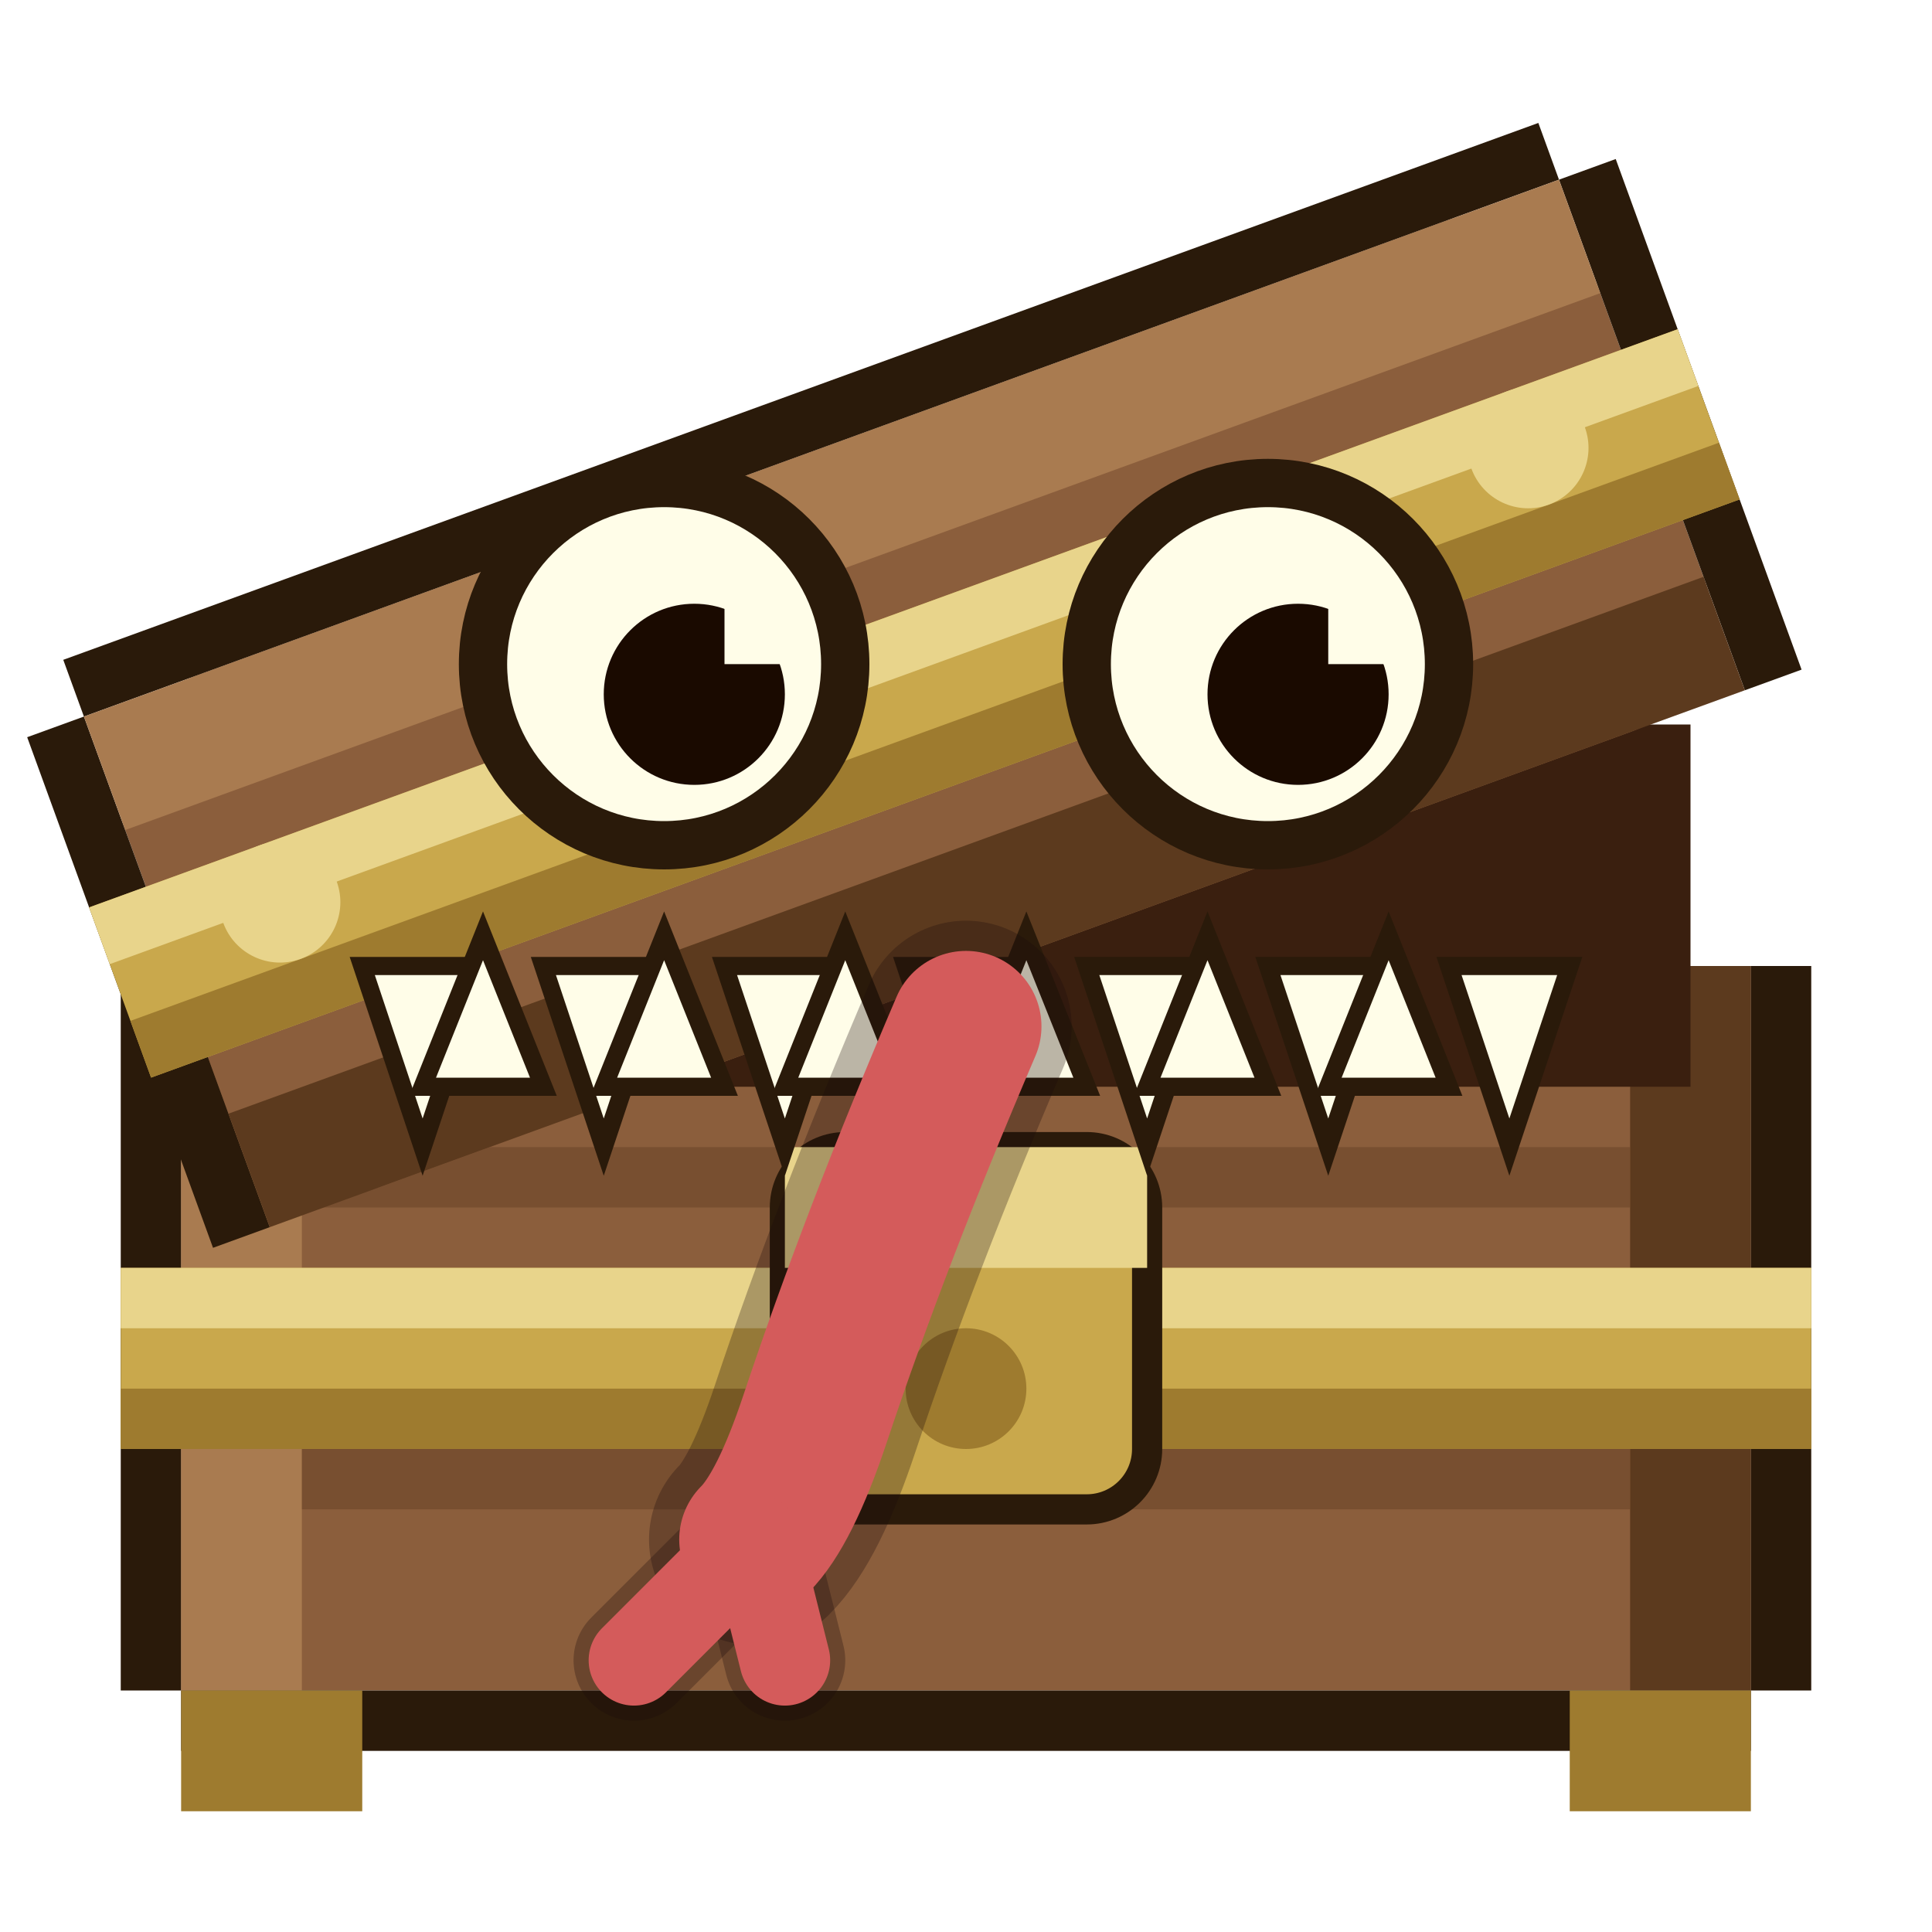
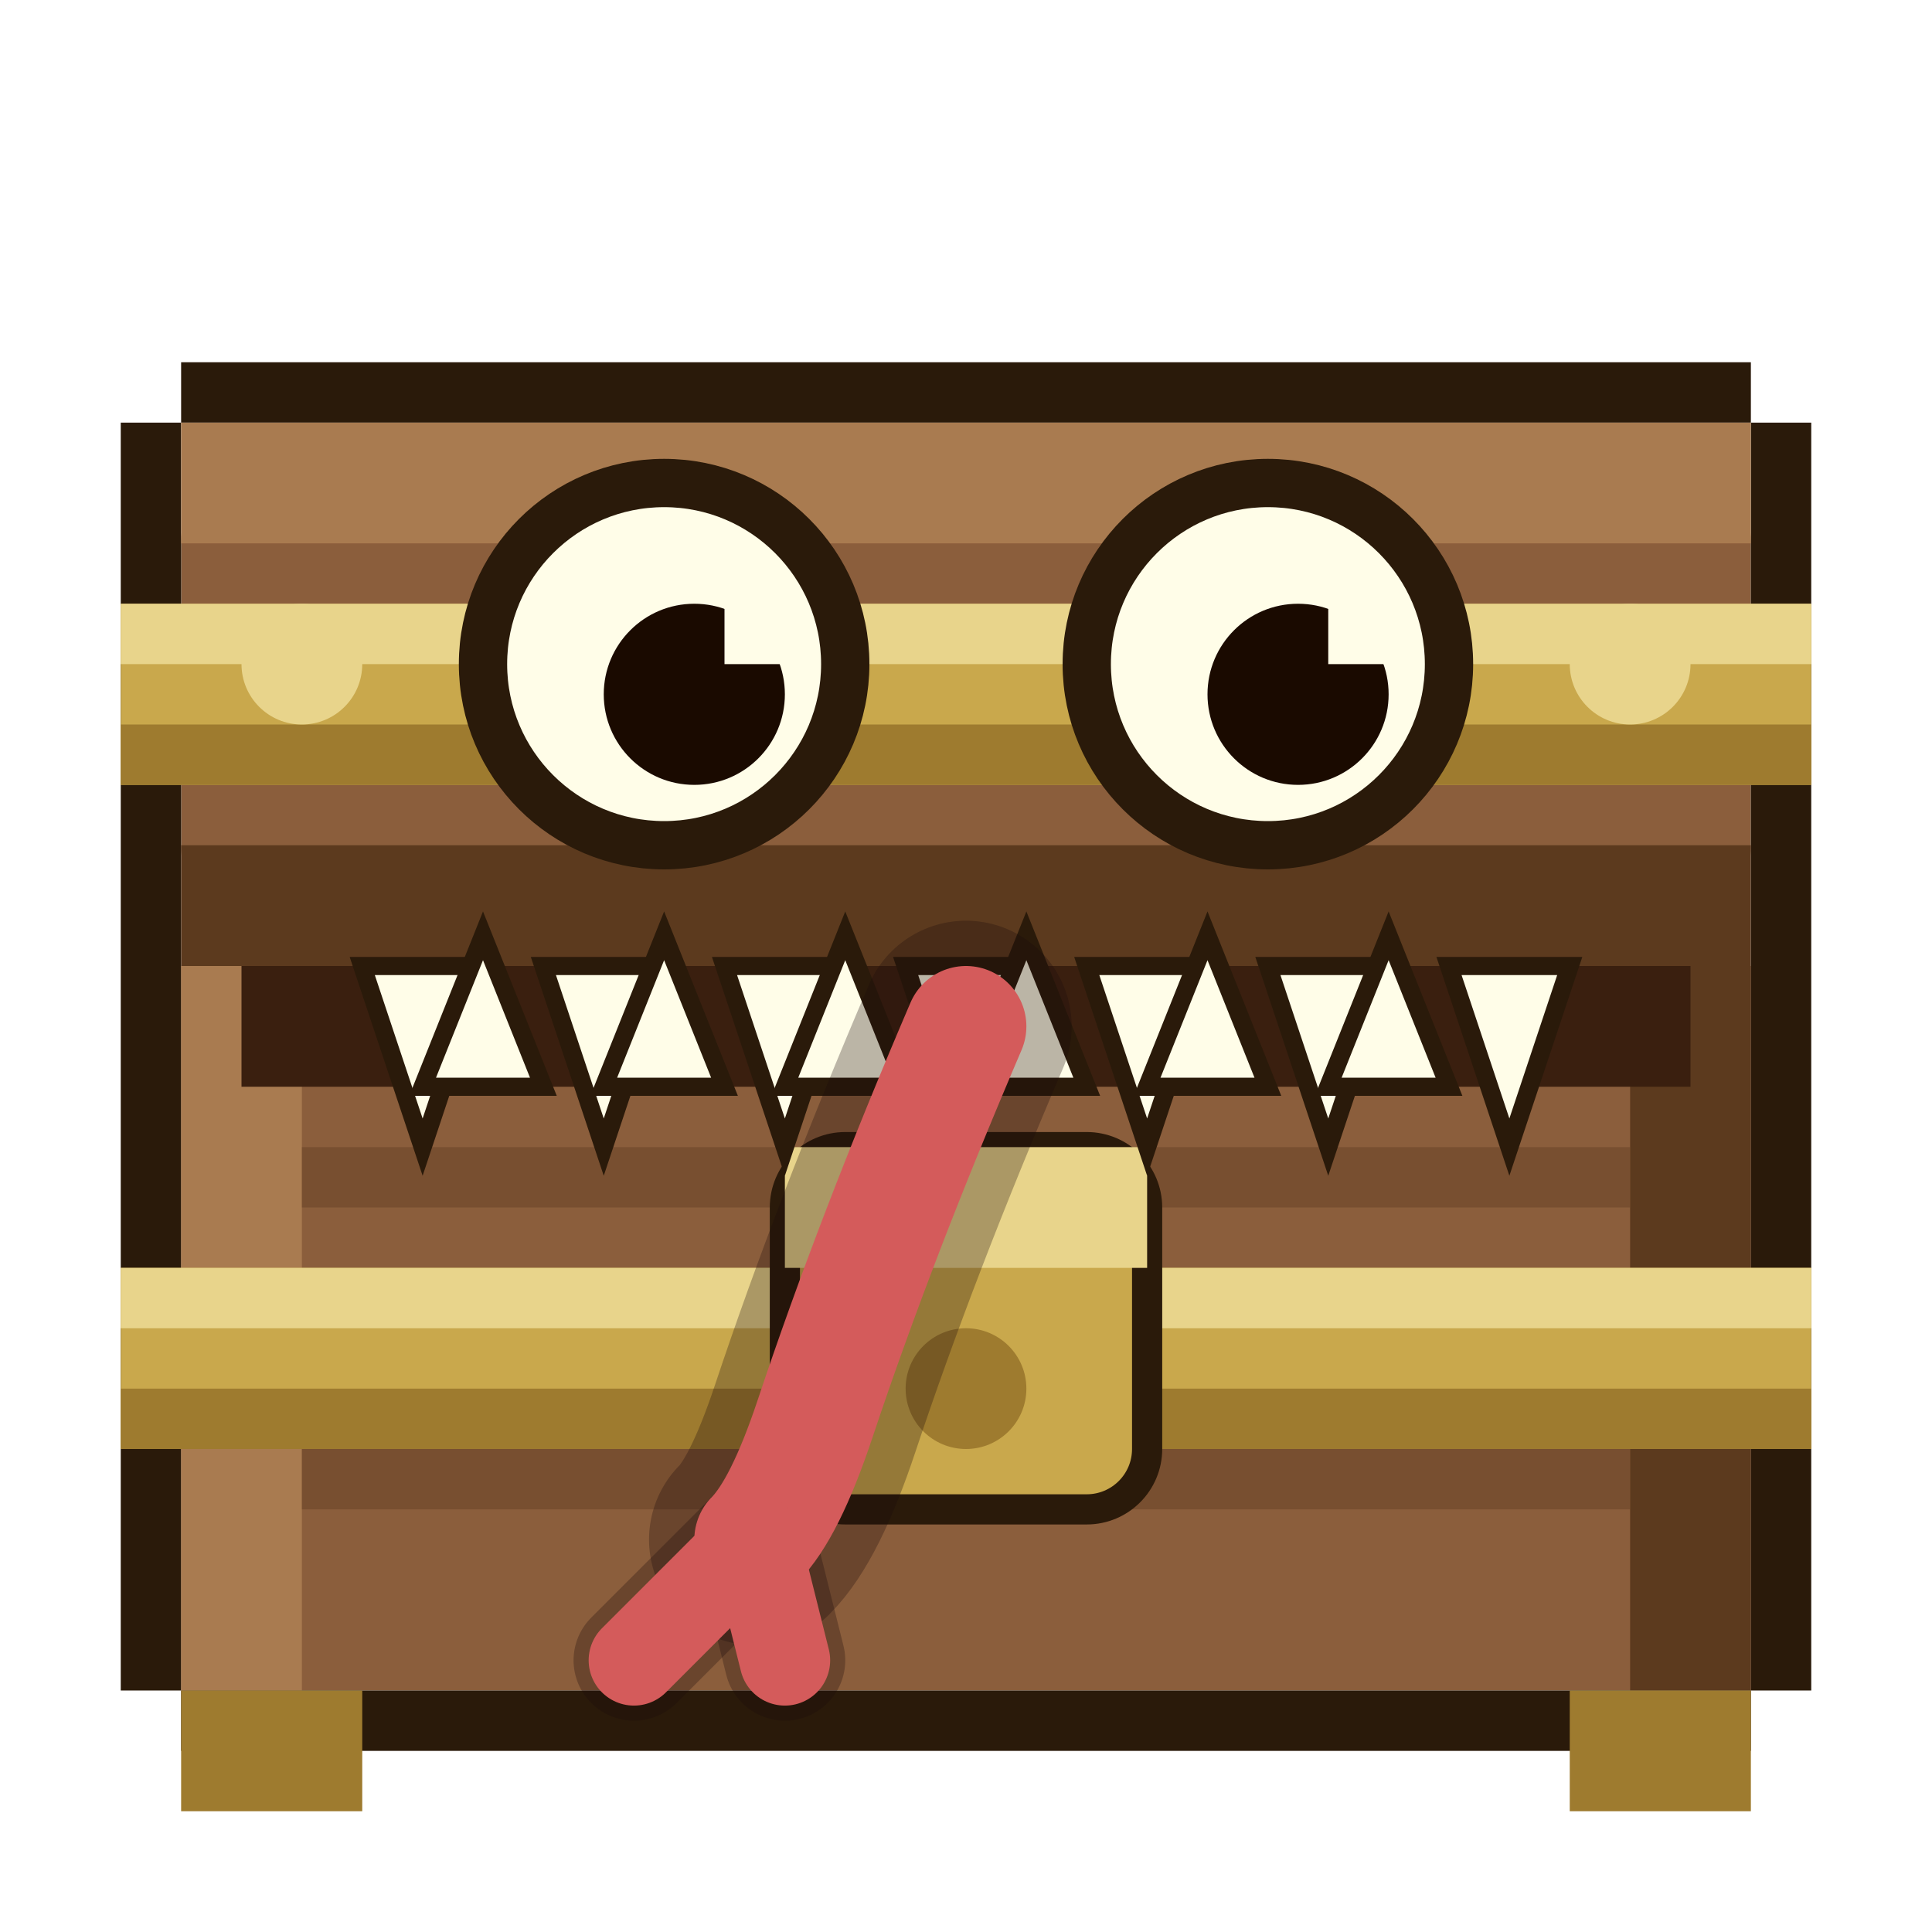
<svg xmlns="http://www.w3.org/2000/svg" viewBox="0 0 32 32" shape-rendering="geometricPrecision">
  <style>
    .body { animation: bounce 2s ease-in-out infinite; transform-origin: 16px 16px; }
    .eye { animation: blink 4s ease-in-out infinite; }
    .eye-l { transform-origin: 11px 11px; }
    .eye-r { transform-origin: 21px 11px; }
-     .tongue { animation: tongue 0.4s ease-in-out infinite; transform-origin: 16px 17px; }
+     .lid { animation: lid-bob 0.8s ease-in-out infinite; transform-origin: 16px 14px; }
+     .tongue { animation: tongue 0.8s ease-in-out infinite; transform-origin: 16px 17px; }
    @keyframes bounce { 0%, 100% { transform: translateY(0); } 50% { transform: translateY(-1px); } }
    @keyframes blink { 0%, 92%, 100% { transform: scaleY(1); } 95% { transform: scaleY(0.15); } }
+     @keyframes lid-bob { 0%, 100% { transform: rotate(-20deg) translateY(0); } 50% { transform: rotate(-20deg) translateY(-1.5px); } }
    @keyframes tongue { 0%, 100% { transform: rotate(0deg); } 30% { transform: rotate(3deg); } 70% { transform: rotate(-3deg); } }
  </style>
  <g class="body">
    <rect x="3" y="16" width="26" height="12" fill="#8B5E3C" />
    <rect x="2" y="16" width="1" height="12" fill="#2A1A0A" />
    <rect x="29" y="16" width="1" height="12" fill="#2A1A0A" />
    <rect x="3" y="28" width="26" height="1" fill="#2A1A0A" />
    <rect x="3" y="16" width="2" height="12" fill="#A97B50" />
    <rect x="27" y="16" width="2" height="12" fill="#5C3A1E" />
    <rect x="5" y="19" width="22" height="1" fill="#5C3A1E" opacity="0.4" />
    <rect x="5" y="24" width="22" height="1" fill="#5C3A1E" opacity="0.4" />
    <rect x="2" y="21" width="28" height="3" fill="#C9A84C" />
    <rect x="2" y="21" width="28" height="1" fill="#E8D48B" />
    <rect x="2" y="23" width="28" height="1" fill="#9E7B2F" />
    <rect x="13" y="19" width="6" height="6" rx="1" fill="#C9A84C" stroke="#2A1A0A" stroke-width="0.5" />
    <rect x="13" y="19" width="6" height="2" fill="#E8D48B" />
    <rect x="15" y="22" width="2" height="2" rx="1" fill="#9E7B2F" />
    <rect x="3" y="28" width="3" height="2" fill="#9E7B2F" />
    <rect x="26" y="28" width="3" height="2" fill="#9E7B2F" />
    <rect x="4" y="12" width="24" height="6" fill="#3A1F0F" />
-     <g transform="rotate(-20 16 14)">
+     <g class="lid">
      <rect x="3" y="7" width="26" height="9" rx="2" fill="#8B5E3C" />
      <rect x="2" y="7" width="1" height="9" fill="#2A1A0A" />
      <rect x="29" y="7" width="1" height="9" fill="#2A1A0A" />
      <rect x="3" y="6" width="26" height="1" fill="#2A1A0A" />
      <rect x="3" y="7" width="26" height="2" fill="#A97B50" />
      <rect x="3" y="14" width="26" height="2" fill="#5C3A1E" />
      <rect x="2" y="10" width="28" height="3" fill="#C9A84C" />
      <rect x="2" y="10" width="28" height="1" fill="#E8D48B" />
      <rect x="2" y="12" width="28" height="1" fill="#9E7B2F" />
      <circle cx="5" cy="11" r="1" fill="#E8D48B" />
      <circle cx="27" cy="11" r="1" fill="#E8D48B" />
    </g>
    <g class="eye eye-l">
      <ellipse cx="11" cy="11" rx="3" ry="3" fill="#FFFDE8" stroke="#2A1A0A" stroke-width="0.8" />
      <circle cx="11.5" cy="11.5" r="1.5" fill="#1A0A00" />
      <rect x="12" y="10" width="1" height="1" fill="#FFFDE8" />
    </g>
    <g class="eye eye-r">
      <ellipse cx="21" cy="11" rx="3" ry="3" fill="#FFFDE8" stroke="#2A1A0A" stroke-width="0.8" />
      <circle cx="21.5" cy="11.5" r="1.5" fill="#1A0A00" />
      <rect x="22" y="10" width="1" height="1" fill="#FFFDE8" />
    </g>
-     <g>
-       <polygon points="6,16 8,16 7,19" fill="#FFFDE8" stroke="#2A1A0A" stroke-width="0.3" />
-       <polygon points="9,16 11,16 10,19" fill="#FFFDE8" stroke="#2A1A0A" stroke-width="0.3" />
-       <polygon points="12,16 14,16 13,19" fill="#FFFDE8" stroke="#2A1A0A" stroke-width="0.3" />
-       <polygon points="15,16 17,16 16,19" fill="#FFFDE8" stroke="#2A1A0A" stroke-width="0.3" />
-       <polygon points="18,16 20,16 19,19" fill="#FFFDE8" stroke="#2A1A0A" stroke-width="0.3" />
-       <polygon points="21,16 23,16 22,19" fill="#FFFDE8" stroke="#2A1A0A" stroke-width="0.3" />
-       <polygon points="24,16 26,16 25,19" fill="#FFFDE8" stroke="#2A1A0A" stroke-width="0.3" />
-       <polygon points="7,18 9,18 8,15.5" fill="#FFFDE8" stroke="#2A1A0A" stroke-width="0.3" />
-       <polygon points="10,18 12,18 11,15.5" fill="#FFFDE8" stroke="#2A1A0A" stroke-width="0.3" />
-       <polygon points="13,18 15,18 14,15.5" fill="#FFFDE8" stroke="#2A1A0A" stroke-width="0.3" />
-       <polygon points="16,18 18,18 17,15.5" fill="#FFFDE8" stroke="#2A1A0A" stroke-width="0.3" />
-       <polygon points="19,18 21,18 20,15.5" fill="#FFFDE8" stroke="#2A1A0A" stroke-width="0.3" />
-       <polygon points="22,18 24,18 23,15.5" fill="#FFFDE8" stroke="#2A1A0A" stroke-width="0.3" />
+     <g class="teeth">
+       <g class="top-teeth">
+         <polygon points="6,16 8,16 7,19" fill="#FFFDE8" stroke="#2A1A0A" stroke-width="0.3" />
+         <polygon points="9,16 11,16 10,19" fill="#FFFDE8" stroke="#2A1A0A" stroke-width="0.3" />
+         <polygon points="12,16 14,16 13,19" fill="#FFFDE8" stroke="#2A1A0A" stroke-width="0.3" />
+         <polygon points="15,16 17,16 16,19" fill="#FFFDE8" stroke="#2A1A0A" stroke-width="0.3" />
+         <polygon points="18,16 20,16 19,19" fill="#FFFDE8" stroke="#2A1A0A" stroke-width="0.3" />
+         <polygon points="21,16 23,16 22,19" fill="#FFFDE8" stroke="#2A1A0A" stroke-width="0.3" />
+         <polygon points="24,16 26,16 25,19" fill="#FFFDE8" stroke="#2A1A0A" stroke-width="0.3" />
+       </g>
+       <g class="bottom-teeth">
+         <polygon points="7,18 9,18 8,15.5" fill="#FFFDE8" stroke="#2A1A0A" stroke-width="0.3" />
+         <polygon points="10,18 12,18 11,15.5" fill="#FFFDE8" stroke="#2A1A0A" stroke-width="0.3" />
+         <polygon points="13,18 15,18 14,15.5" fill="#FFFDE8" stroke="#2A1A0A" stroke-width="0.3" />
+         <polygon points="16,18 18,18 17,15.5" fill="#FFFDE8" stroke="#2A1A0A" stroke-width="0.3" />
+         <polygon points="19,18 21,18 20,15.5" fill="#FFFDE8" stroke="#2A1A0A" stroke-width="0.3" />
+         <polygon points="22,18 24,18 23,15.5" fill="#FFFDE8" stroke="#2A1A0A" stroke-width="0.3" />
+       </g>
    </g>
    <g class="tongue">
      <path d="M16 17 Q14.5 20.5 13.5 23.5 Q13 25 12.5 25.5" fill="none" stroke="#1A0A0A" stroke-width="3.5" stroke-linecap="round" opacity="0.3" />
      <path d="M12.5 25.5 L10.5 27.5" fill="none" stroke="#1A0A0A" stroke-width="2" stroke-linecap="round" opacity="0.3" />
      <path d="M12.5 25.5 L13 27.5" fill="none" stroke="#1A0A0A" stroke-width="2" stroke-linecap="round" opacity="0.3" />
-       <path d="M16 17 Q14.5 20.5 13.5 23.5 Q13 25 12.5 25.5" fill="none" stroke="#D45B5B" stroke-width="2.5" stroke-linecap="round" />
+       <path d="M16 17 Q14.5 20.5 13.5 23.5 Q13 25 12.5 25.5" fill="none" stroke="#D45B5B" stroke-width="2" stroke-linecap="round" />
      <path d="M12.5 25.5 L10.5 27.5" fill="none" stroke="#D45B5B" stroke-width="1.5" stroke-linecap="round" />
      <path d="M12.5 25.5 L13 27.5" fill="none" stroke="#D45B5B" stroke-width="1.5" stroke-linecap="round" />
    </g>
  </g>
</svg>
